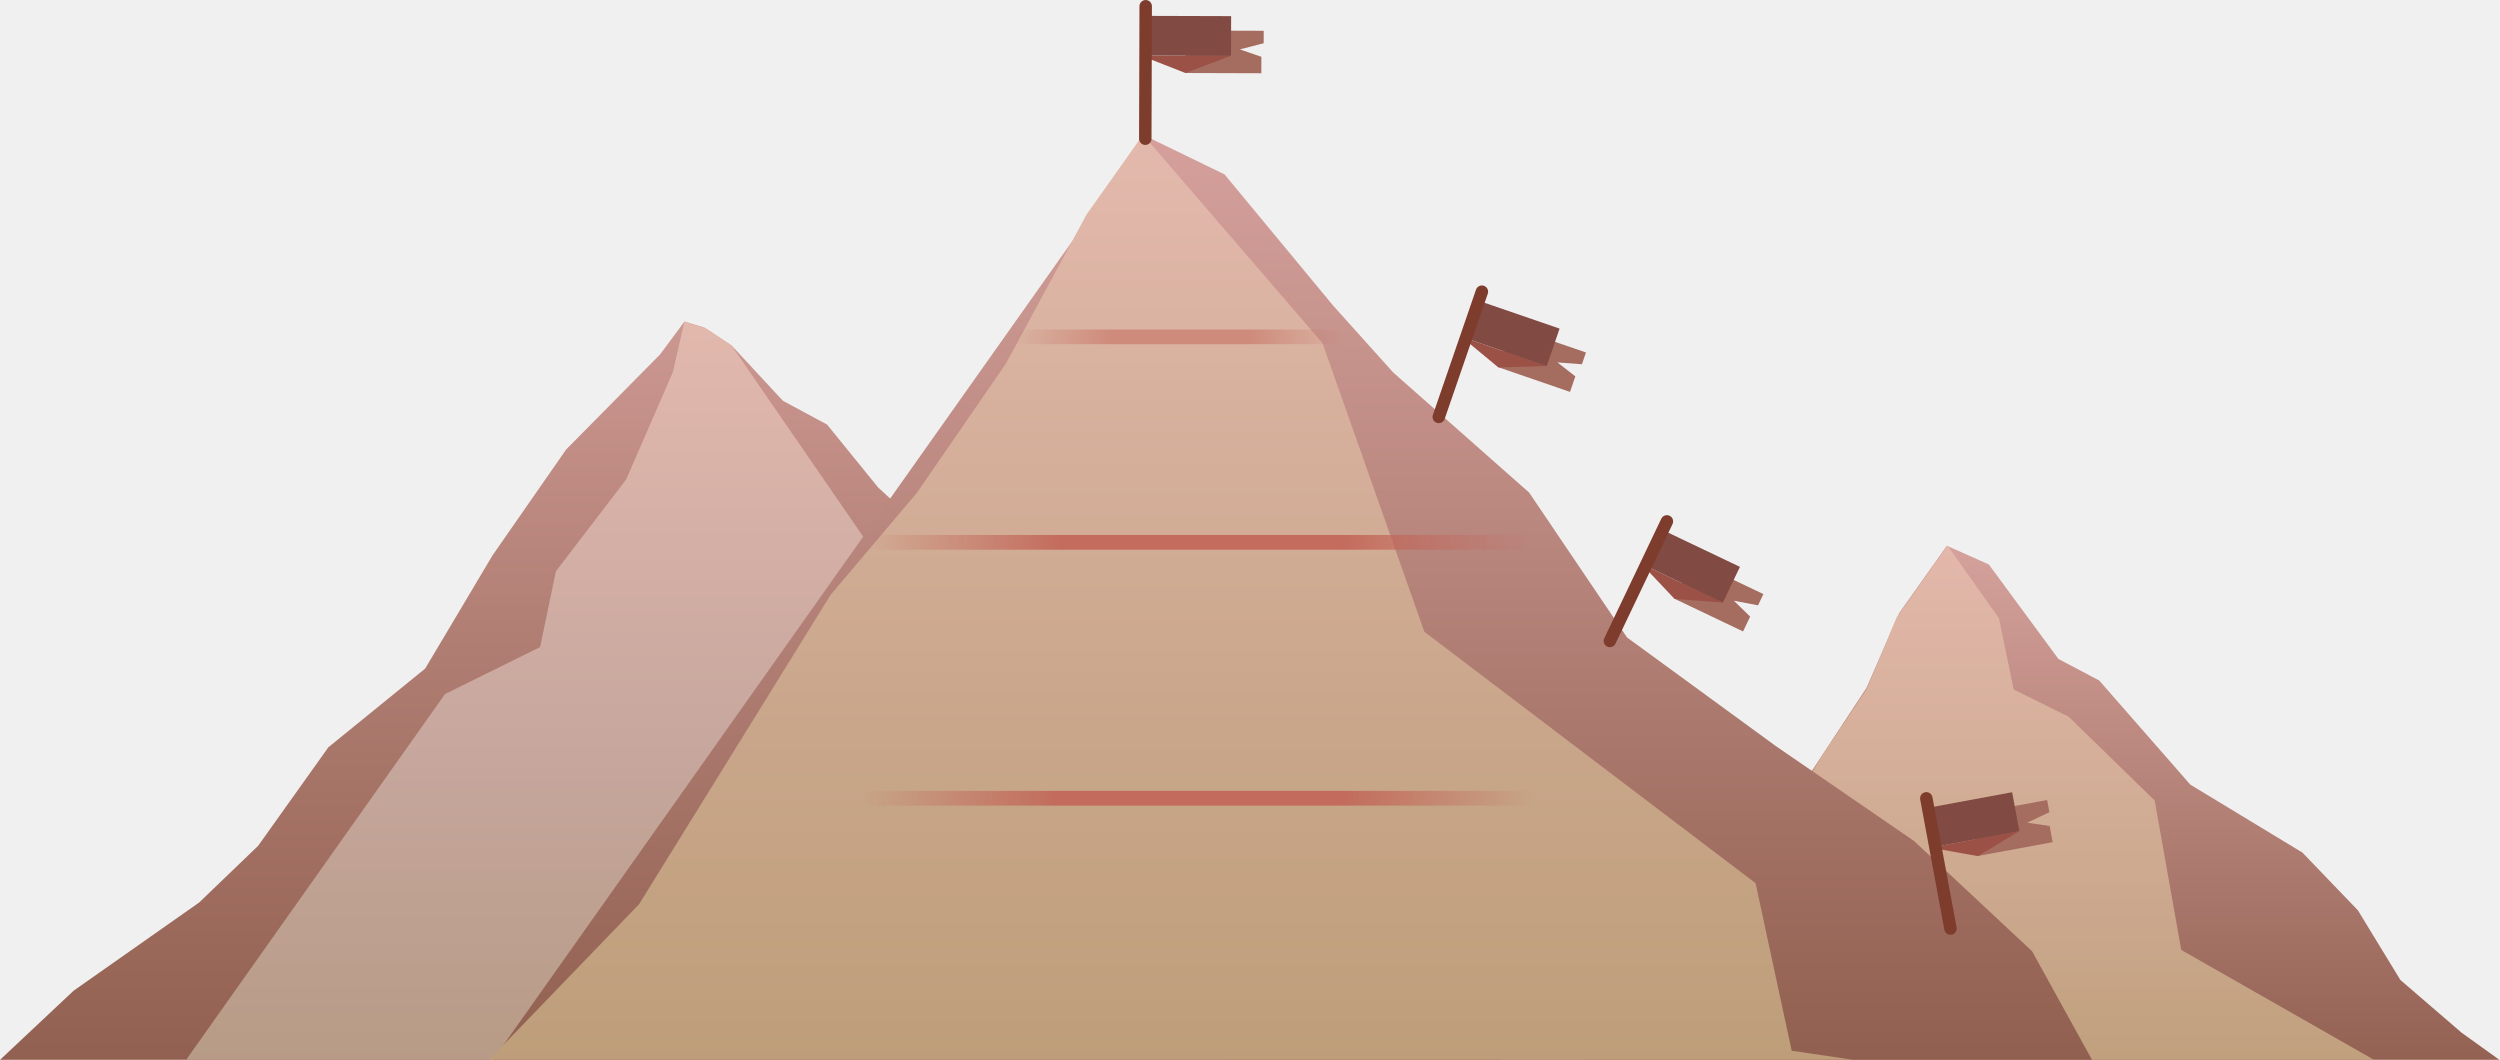
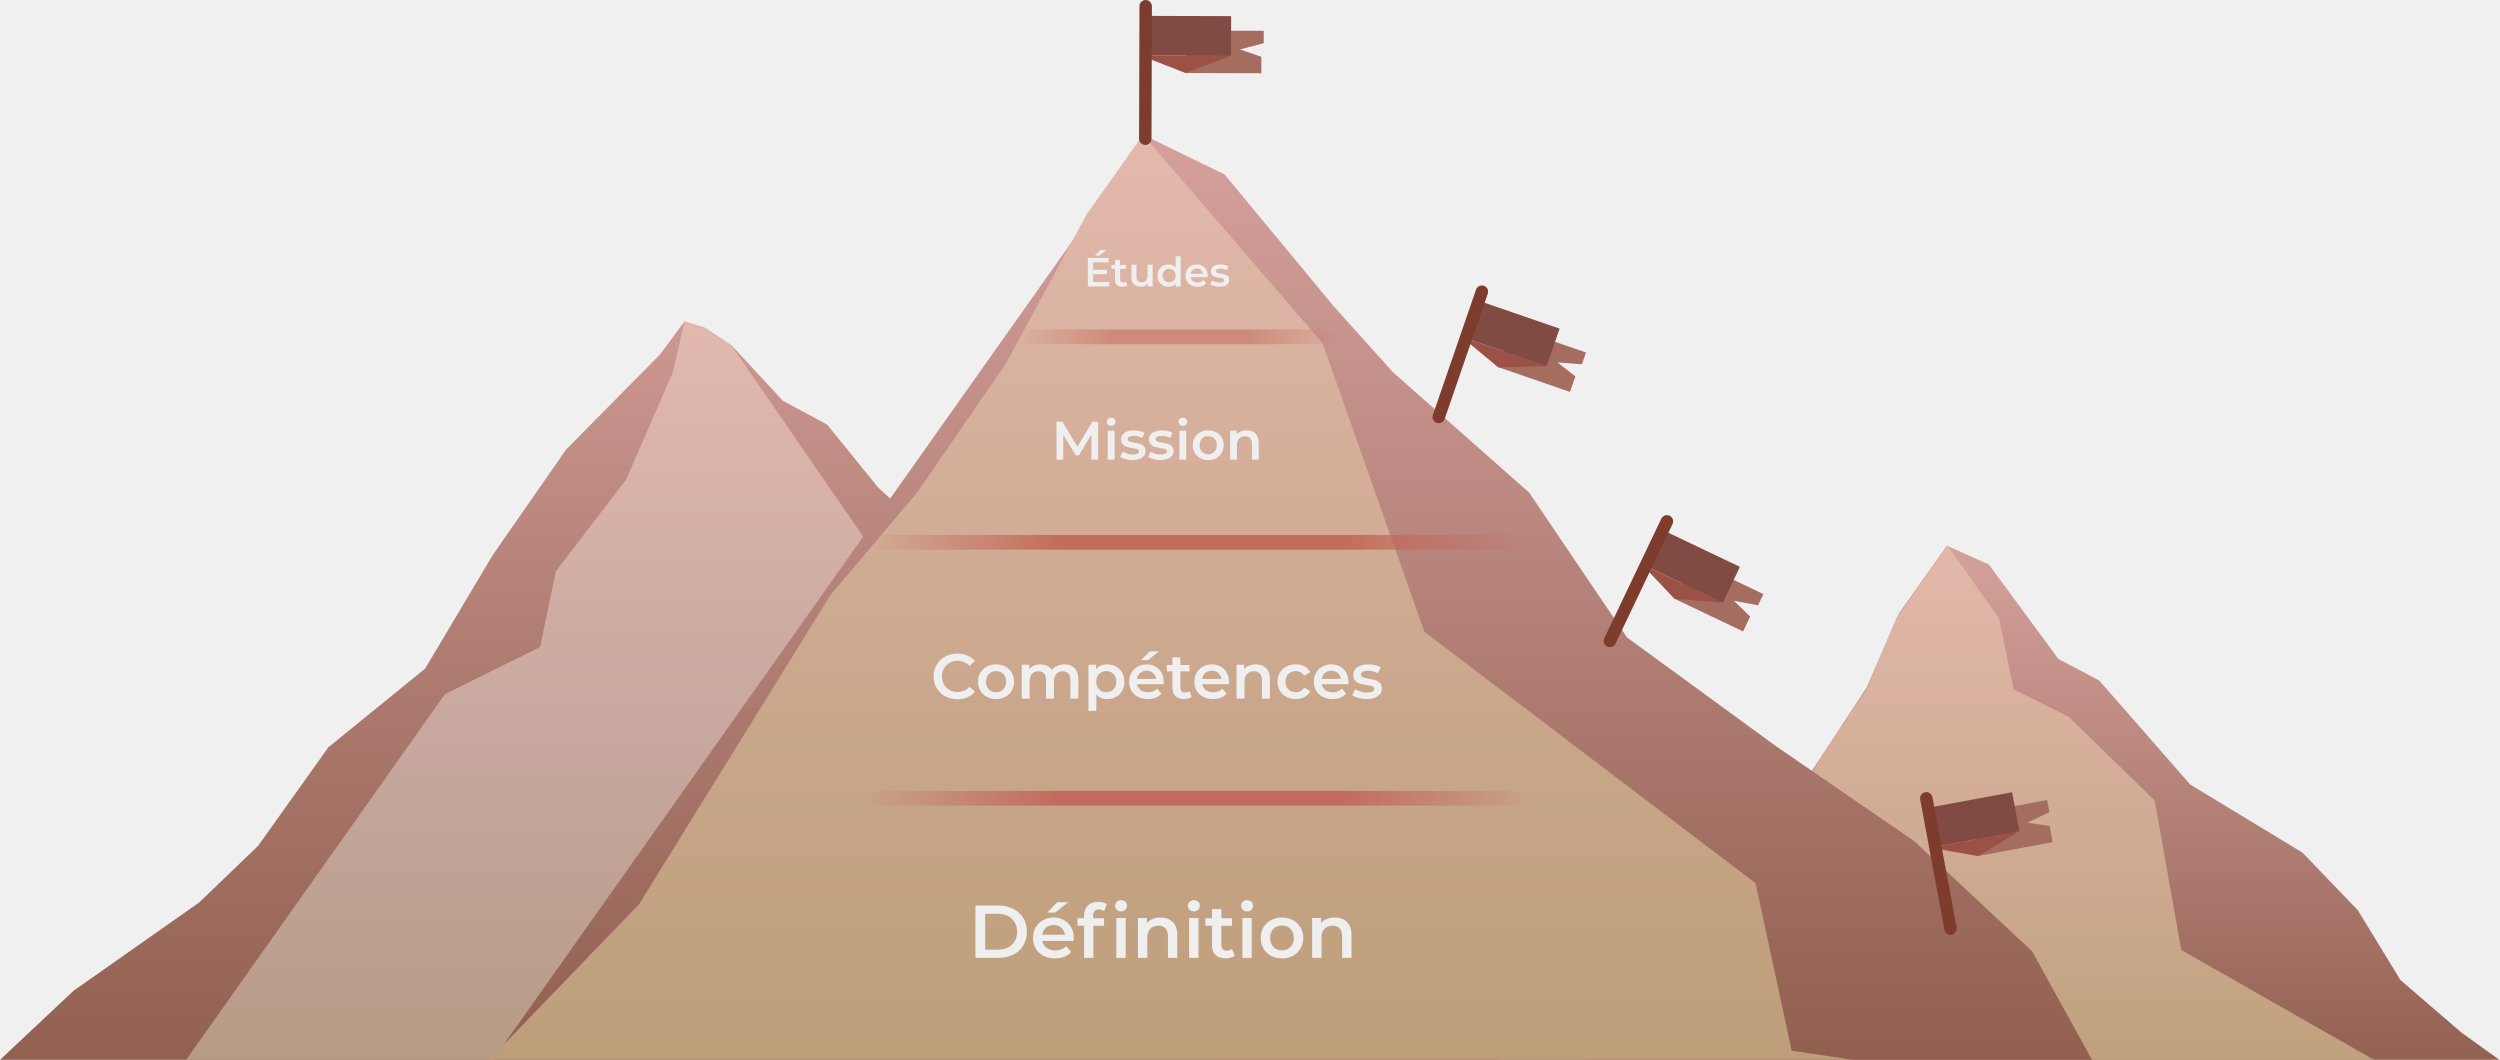
<svg xmlns="http://www.w3.org/2000/svg" width="2208" height="936" viewBox="0 0 2208 936" fill="none">
  <g clip-path="url(#clip0)">
    <path d="M1719.46 482L1756.5 498.5L1818 582L1854 601L1934.5 693L2033.5 753L2082.5 804L2120 865.5L2174 912L2232 953.711L1385 954L1445 898L1478.18 822.5L1518.5 720H1574.5L1648.5 607.5L1677.3 541.5L1719.46 482Z" fill="url(#paint0_linear)" />
    <path d="M1720.14 482L1674.8 546L1648.5 609L1608.5 668.5L1596.5 689L1385 955H2130L1926.5 839L1903 707L1827.04 633L1778.5 609L1765.45 546L1720.14 482Z" fill="url(#paint1_linear)" />
    <path d="M622.5 289.5L646.5 305.5L691.5 354L730.5 375L775.552 430.5L1326 937.604L120 951L-1 937L65 875L176 797L228 747L290 660L375.5 590.5L435 490.5L500 397L583 313L604.5 284L622.5 289.5Z" fill="url(#paint2_linear)" />
    <path d="M622.5 289.5L646 305L1082 938H163L177.508 917.5L232.709 839.5L268.802 788.5L308.08 733L352.665 670L393.005 613L477 571.5L491 504.5L553 423.5L594.347 328.5L604.5 284L622.5 289.5Z" fill="url(#paint3_linear)" />
    <path d="M1012.5 120.5L1081.5 154L1177.5 270L1230.5 329L1350.5 435L1437 563L1568.5 659L1690.5 742.772L1794.75 840.136L1859.5 957.5L434 938L1012.5 120.5Z" fill="url(#paint4_linear)" />
    <path d="M1009.5 119L1168 303L1258 558L1550.5 780L1582.42 928L1737.5 951L430 938L564.5 798.5L733.5 525.5L810 435L888.5 321L959.616 189.5L1009.5 119Z" fill="url(#paint5_linear)" />
    <path d="M765.978 479H1354.85M626 705H1504" stroke="url(#paint6_linear)" stroke-opacity="0.9" stroke-width="13" />
    <line x1="896" y1="297.5" x2="1185" y2="297.5" stroke="url(#paint7_linear)" stroke-opacity="0.5" stroke-width="13" />
    <path d="M1116.08 38.193L1116.11 27.193L1047.11 26.985L1047 64.485L1114 64.687L1114.04 50.187L1095.06 43.63L1116.08 38.193Z" fill="#A56C60" />
    <path d="M1047 64.485L1007.4 49.003L1087.08 49.244L1047 64.485Z" fill="#9C5147" />
    <path d="M1013.34 14.021L1087.34 14.244L1087.24 49.244L1013.24 49.021L1013.34 14.021Z" fill="#814A43" />
    <rect x="1006.39" width="11" height="128" rx="5.5" transform="rotate(0.172961 1006.39 0)" fill="#7E3C2D" />
    <path d="M1552.69 534.634L1557.42 524.705L1495.14 495L1479 528.847L1539.47 557.691L1545.72 544.604L1531.36 530.557L1552.69 534.634Z" fill="#A56C60" />
    <path d="M1479 529L1449.57 497.88L1521.49 532.18L1479 529Z" fill="#9C5147" />
    <path d="M1469.91 468.802L1536.7 500.66L1521.63 532.251L1454.84 500.393L1469.91 468.802Z" fill="#814A43" />
    <rect x="1469.62" y="453.152" width="11" height="128" rx="5.5" transform="rotate(25.5 1469.62 453.152)" fill="#7E3C2D" />
    <path d="M1397.14 321.719L1400.73 311.318L1335.49 288.854L1323.28 324.311L1386.63 346.124L1391.35 332.414L1375.5 320.082L1397.14 321.719Z" fill="#A56C60" />
    <path d="M1323.33 324.489L1290.55 297.337L1365.88 323.276L1323.33 324.489Z" fill="#9C5147" />
    <path d="M1307.46 266.144L1377.43 290.236L1366.03 323.329L1296.07 299.237L1307.46 266.144Z" fill="#814A43" />
    <rect x="1305.4" y="250.628" width="11" height="128" rx="5.5" transform="rotate(19 1305.4 250.628)" fill="#7E3C2D" />
    <path d="M1810.03 717.363L1808.03 706.547L1740.18 719.122L1747.02 755.994L1812.9 743.784L1810.25 729.527L1790.39 726.598L1810.03 717.363Z" fill="#A56C60" />
    <path d="M1746.89 756.138L1704.99 748.649L1783.33 734.129L1746.89 756.138Z" fill="#9C5147" />
    <path d="M1704.35 713.171L1777.11 699.685L1783.49 734.099L1710.73 747.585L1704.35 713.171Z" fill="#814A43" />
    <rect x="1694.92" y="700.681" width="11" height="128" rx="5.5" transform="rotate(-10.5 1694.92 700.681)" fill="#7E3C2D" />
+     <path d="M979.702 249.076V253H960.802V227.8H979.198V231.724H965.482V238.276H977.65V242.128H965.482V249.076H979.702ZM971.89 220.816H977.182L970.918 225.748H967.03L971.89 220.816ZM995.692 251.956C995.164 252.388 994.516 252.712 993.748 252.928C993.004 253.144 992.212 253.252 991.372 253.252C989.26 253.252 987.628 252.7 986.476 251.596C985.324 250.492 984.748 248.884 984.748 246.772V237.52H981.58V233.92H984.748V229.528H989.248V233.92H994.396V237.52H989.248V246.664C989.248 247.6 989.476 248.32 989.932 248.824C990.388 249.304 991.048 249.544 991.912 249.544C992.92 249.544 993.76 249.28 994.432 248.752L995.692 251.956ZM1018.01 233.776V253H1013.72V250.552C1013 251.416 1012.1 252.088 1011.02 252.568C1009.94 253.024 1008.78 253.252 1007.53 253.252C1004.96 253.252 1002.93 252.544 1001.45 251.128C999.981 249.688 999.249 247.564 999.249 244.756V233.776H1003.75V244.144C1003.75 245.872 1004.13 247.168 1004.9 248.032C1005.69 248.872 1006.81 249.292 1008.25 249.292C1009.86 249.292 1011.13 248.8 1012.07 247.816C1013.03 246.808 1013.51 245.368 1013.51 243.496V233.776H1018.01ZM1042.73 226.288V253H1038.41V250.516C1037.66 251.428 1036.74 252.112 1035.63 252.568C1034.55 253.024 1033.35 253.252 1032.03 253.252C1030.19 253.252 1028.52 252.844 1027.03 252.028C1025.57 251.212 1024.41 250.06 1023.57 248.572C1022.73 247.06 1022.31 245.332 1022.31 243.388C1022.31 241.444 1022.73 239.728 1023.57 238.24C1024.41 236.752 1025.57 235.6 1027.03 234.784C1028.52 233.968 1030.19 233.56 1032.03 233.56C1033.31 233.56 1034.47 233.776 1035.53 234.208C1036.58 234.64 1037.48 235.288 1038.23 236.152V226.288H1042.73ZM1032.57 249.4C1033.65 249.4 1034.63 249.16 1035.49 248.68C1036.35 248.176 1037.04 247.468 1037.54 246.556C1038.05 245.644 1038.3 244.588 1038.3 243.388C1038.3 242.188 1038.05 241.132 1037.54 240.22C1037.04 239.308 1036.35 238.612 1035.49 238.132C1034.63 237.628 1033.65 237.376 1032.57 237.376C1031.49 237.376 1030.52 237.628 1029.66 238.132C1028.79 238.612 1028.11 239.308 1027.61 240.22C1027.1 241.132 1026.85 242.188 1026.85 243.388C1026.85 244.588 1027.1 245.644 1027.61 246.556C1028.11 247.468 1028.79 248.176 1029.66 248.68C1030.52 249.16 1031.49 249.4 1032.57 249.4ZM1066.68 243.496C1066.68 243.808 1066.66 244.252 1066.61 244.828H1051.53C1051.79 246.244 1052.48 247.372 1053.58 248.212C1054.71 249.028 1056.1 249.436 1057.76 249.436C1059.87 249.436 1061.61 248.74 1062.98 247.348L1065.39 250.12C1064.52 251.152 1063.43 251.932 1062.11 252.46C1060.79 252.988 1059.3 253.252 1057.65 253.252C1055.54 253.252 1053.68 252.832 1052.07 251.992C1050.46 251.152 1049.21 249.988 1048.32 248.5C1047.46 246.988 1047.03 245.284 1047.03 243.388C1047.03 241.516 1047.45 239.836 1048.29 238.348C1049.15 236.836 1050.34 235.66 1051.85 234.82C1053.36 233.98 1055.07 233.56 1056.96 233.56C1058.84 233.56 1060.5 233.98 1061.97 234.82C1063.46 235.636 1064.61 236.8 1065.42 238.312C1066.26 239.8 1066.68 241.528 1066.68 243.496ZM1056.96 237.16C1055.52 237.16 1054.3 237.592 1053.29 238.456C1052.31 239.296 1051.71 240.424 1051.49 241.84H1062.4C1062.21 240.448 1061.62 239.32 1060.64 238.456C1059.65 237.592 1058.43 237.16 1056.96 237.16ZM1076.95 253.252C1075.39 253.252 1073.86 253.048 1072.37 252.64C1070.89 252.232 1069.7 251.716 1068.81 251.092L1070.54 247.672C1071.4 248.248 1072.43 248.716 1073.63 249.076C1074.86 249.412 1076.06 249.58 1077.23 249.58C1079.92 249.58 1081.27 248.872 1081.27 247.456C1081.27 246.784 1080.92 246.316 1080.22 246.052C1079.55 245.788 1078.46 245.536 1076.95 245.296C1075.36 245.056 1074.07 244.78 1073.06 244.468C1072.07 244.156 1071.21 243.616 1070.47 242.848C1069.75 242.056 1069.39 240.964 1069.39 239.572C1069.39 237.748 1070.14 236.296 1071.65 235.216C1073.19 234.112 1075.25 233.56 1077.85 233.56C1079.17 233.56 1080.49 233.716 1081.81 234.028C1083.13 234.316 1084.21 234.712 1085.05 235.216L1083.32 238.636C1081.69 237.676 1079.85 237.196 1077.81 237.196C1076.49 237.196 1075.48 237.4 1074.79 237.808C1074.11 238.192 1073.78 238.708 1073.78 239.356C1073.78 240.076 1074.14 240.592 1074.86 240.904C1075.6 241.192 1076.74 241.468 1078.28 241.732C1079.81 241.972 1081.07 242.248 1082.06 242.56C1083.04 242.872 1083.88 243.4 1084.58 244.144C1085.3 244.888 1085.66 245.944 1085.66 247.312C1085.66 249.112 1084.88 250.552 1083.32 251.632C1081.76 252.712 1079.63 253.252 1076.95 253.252Z" fill="#EFEFEF" />
+     <path d="M963.978 406L963.93 383.728L952.89 402.16H950.106L939.066 384.016V406H933.114V372.4H938.25L951.594 394.672L964.698 372.4H969.834L969.882 406H963.978ZM978.381 380.368H984.381V406H978.381V380.368ZM981.405 376.144C980.317 376.144 979.405 375.808 978.669 375.136C977.933 374.432 977.565 373.568 977.565 372.544C977.565 371.52 977.933 370.672 978.669 370C979.405 369.296 980.317 368.944 981.405 368.944C982.493 368.944 983.405 369.28 984.141 369.952C984.877 370.592 985.245 371.408 985.245 372.4C985.245 373.456 984.877 374.352 984.141 375.088C983.437 375.792 982.525 376.144 981.405 376.144ZM1000.18 406.336C998.096 406.336 996.064 406.064 994.08 405.52C992.096 404.976 990.512 404.288 989.328 403.456L991.632 398.896C992.784 399.664 994.16 400.288 995.76 400.768C997.392 401.216 998.992 401.44 1000.56 401.44C1004.14 401.44 1005.94 400.496 1005.94 398.608C1005.94 397.712 1005.47 397.088 1004.54 396.736C1003.65 396.384 1002.19 396.048 1000.18 395.728C998.064 395.408 996.336 395.04 994.992 394.624C993.68 394.208 992.528 393.488 991.536 392.464C990.576 391.408 990.096 389.952 990.096 388.096C990.096 385.664 991.104 383.728 993.12 382.288C995.168 380.816 997.92 380.08 1001.38 380.08C1003.14 380.08 1004.9 380.288 1006.66 380.704C1008.42 381.088 1009.86 381.616 1010.98 382.288L1008.67 386.848C1006.5 385.568 1004.05 384.928 1001.33 384.928C999.568 384.928 998.224 385.2 997.296 385.744C996.4 386.256 995.952 386.944 995.952 387.808C995.952 388.768 996.432 389.456 997.392 389.872C998.384 390.256 999.904 390.624 1001.95 390.976C1004 391.296 1005.68 391.664 1006.99 392.08C1008.3 392.496 1009.42 393.2 1010.35 394.192C1011.31 395.184 1011.79 396.592 1011.79 398.416C1011.79 400.816 1010.75 402.736 1008.67 404.176C1006.59 405.616 1003.76 406.336 1000.18 406.336ZM1024.88 406.336C1022.8 406.336 1020.77 406.064 1018.78 405.52C1016.8 404.976 1015.22 404.288 1014.03 403.456L1016.34 398.896C1017.49 399.664 1018.86 400.288 1020.46 400.768C1022.1 401.216 1023.7 401.44 1025.26 401.44C1028.85 401.44 1030.64 400.496 1030.64 398.608C1030.64 397.712 1030.18 397.088 1029.25 396.736C1028.35 396.384 1026.9 396.048 1024.88 395.728C1022.77 395.408 1021.04 395.04 1019.7 394.624C1018.38 394.208 1017.23 393.488 1016.24 392.464C1015.28 391.408 1014.8 389.952 1014.8 388.096C1014.8 385.664 1015.81 383.728 1017.82 382.288C1019.87 380.816 1022.62 380.08 1026.08 380.08C1027.84 380.08 1029.6 380.288 1031.36 380.704C1033.12 381.088 1034.56 381.616 1035.68 382.288L1033.38 386.848C1031.2 385.568 1028.75 384.928 1026.03 384.928C1024.27 384.928 1022.93 385.2 1022 385.744C1021.1 386.256 1020.66 386.944 1020.66 387.808C1020.66 388.768 1021.14 389.456 1022.1 389.872C1023.09 390.256 1024.61 390.624 1026.66 390.976C1028.7 391.296 1030.38 391.664 1031.7 392.08C1033.01 392.496 1034.13 393.2 1035.06 394.192C1036.02 395.184 1036.5 396.592 1036.5 398.416C1036.5 400.816 1035.46 402.736 1033.38 404.176C1031.3 405.616 1028.46 406.336 1024.88 406.336ZM1041.66 380.368H1047.66V406H1041.66V380.368ZM1044.69 376.144C1043.6 376.144 1042.69 375.808 1041.95 375.136C1041.21 374.432 1040.85 373.568 1040.85 372.544C1040.85 371.52 1041.21 370.672 1041.95 370C1042.69 369.296 1043.6 368.944 1044.69 368.944C1045.77 368.944 1046.69 369.28 1047.42 369.952C1048.16 370.592 1048.53 371.408 1048.53 372.4C1048.53 373.456 1048.16 374.352 1047.42 375.088C1046.72 375.792 1045.81 376.144 1044.69 376.144ZM1067.06 406.336C1064.47 406.336 1062.13 405.776 1060.05 404.656C1057.97 403.536 1056.34 401.984 1055.15 400C1054 397.984 1053.43 395.712 1053.43 393.184C1053.43 390.656 1054 388.4 1055.15 386.416C1056.34 384.432 1057.97 382.88 1060.05 381.76C1062.13 380.64 1064.47 380.08 1067.06 380.08C1069.68 380.08 1072.03 380.64 1074.11 381.76C1076.19 382.88 1077.81 384.432 1078.96 386.416C1080.15 388.4 1080.74 390.656 1080.74 393.184C1080.74 395.712 1080.15 397.984 1078.96 400C1077.81 401.984 1076.19 403.536 1074.11 404.656C1072.03 405.776 1069.68 406.336 1067.06 406.336ZM1067.06 401.2C1069.27 401.2 1071.09 400.464 1072.53 398.992C1073.97 397.52 1074.69 395.584 1074.69 393.184C1074.69 390.784 1073.97 388.848 1072.53 387.376C1071.09 385.904 1069.27 385.168 1067.06 385.168C1064.85 385.168 1063.03 385.904 1061.59 387.376C1060.18 388.848 1059.47 390.784 1059.47 393.184C1059.47 395.584 1060.18 397.52 1061.59 398.992C1063.03 400.464 1064.85 401.2 1067.06 401.2ZM1101.02 380.08C1104.25 380.08 1106.84 381.024 1108.8 382.912C1110.75 384.8 1111.72 387.6 1111.72 391.312V406H1105.72V392.08C1105.72 389.84 1105.2 388.16 1104.14 387.04C1103.08 385.888 1101.58 385.312 1099.63 385.312C1097.42 385.312 1095.68 385.984 1094.4 387.328C1093.12 388.64 1092.48 390.544 1092.48 393.04V406H1086.48V380.368H1092.19V383.68C1093.18 382.496 1094.43 381.6 1095.93 380.992C1097.44 380.384 1099.13 380.08 1101.02 380.08Z" fill="#EFEFEF" />
+     <path d="M845.498 617.56C841.541 617.56 837.957 616.701 834.746 614.984C831.573 613.229 829.071 610.821 827.242 607.76C825.45 604.699 824.554 601.245 824.554 597.4C824.554 593.555 825.469 590.101 827.298 587.04C829.127 583.979 831.629 581.589 834.802 579.872C838.013 578.117 841.597 577.24 845.554 577.24C848.765 577.24 851.695 577.8 854.346 578.92C856.997 580.04 859.237 581.664 861.066 583.792L856.362 588.216C853.525 585.155 850.034 583.624 845.89 583.624C843.202 583.624 840.794 584.221 838.666 585.416C836.538 586.573 834.877 588.197 833.682 590.288C832.487 592.379 831.89 594.749 831.89 597.4C831.89 600.051 832.487 602.421 833.682 604.512C834.877 606.603 836.538 608.245 838.666 609.44C840.794 610.597 843.202 611.176 845.89 611.176C850.034 611.176 853.525 609.627 856.362 606.528L861.066 611.008C859.237 613.136 856.978 614.76 854.29 615.88C851.639 617 848.709 617.56 845.498 617.56ZM879.716 617.392C876.692 617.392 873.966 616.739 871.54 615.432C869.113 614.125 867.209 612.315 865.828 610C864.484 607.648 863.812 604.997 863.812 602.048C863.812 599.099 864.484 596.467 865.828 594.152C867.209 591.837 869.113 590.027 871.54 588.72C873.966 587.413 876.692 586.76 879.716 586.76C882.777 586.76 885.521 587.413 887.948 588.72C890.374 590.027 892.26 591.837 893.604 594.152C894.985 596.467 895.676 599.099 895.676 602.048C895.676 604.997 894.985 607.648 893.604 610C892.26 612.315 890.374 614.125 887.948 615.432C885.521 616.739 882.777 617.392 879.716 617.392ZM879.716 611.4C882.292 611.4 884.42 610.541 886.1 608.824C887.78 607.107 888.62 604.848 888.62 602.048C888.62 599.248 887.78 596.989 886.1 595.272C884.42 593.555 882.292 592.696 879.716 592.696C877.14 592.696 875.012 593.555 873.332 595.272C871.689 596.989 870.868 599.248 870.868 602.048C870.868 604.848 871.689 607.107 873.332 608.824C875.012 610.541 877.14 611.4 879.716 611.4ZM940.113 586.76C943.884 586.76 946.871 587.861 949.073 590.064C951.276 592.229 952.377 595.496 952.377 599.864V617H945.377V600.76C945.377 598.147 944.799 596.187 943.641 594.88C942.484 593.536 940.823 592.864 938.657 592.864C936.305 592.864 934.42 593.648 933.001 595.216C931.583 596.747 930.873 598.949 930.873 601.824V617H923.873V600.76C923.873 598.147 923.295 596.187 922.137 594.88C920.98 593.536 919.319 592.864 917.153 592.864C914.764 592.864 912.86 593.629 911.441 595.16C910.06 596.691 909.369 598.912 909.369 601.824V617H902.369V587.096H909.033V590.904C910.153 589.56 911.553 588.533 913.233 587.824C914.913 587.115 916.78 586.76 918.833 586.76C921.073 586.76 923.052 587.189 924.769 588.048C926.524 588.869 927.905 590.101 928.913 591.744C930.145 590.176 931.732 588.963 933.673 588.104C935.615 587.208 937.761 586.76 940.113 586.76ZM977.898 586.76C980.81 586.76 983.405 587.395 985.682 588.664C987.997 589.933 989.808 591.725 991.114 594.04C992.421 596.355 993.074 599.024 993.074 602.048C993.074 605.072 992.421 607.76 991.114 610.112C989.808 612.427 987.997 614.219 985.682 615.488C983.405 616.757 980.81 617.392 977.898 617.392C973.866 617.392 970.674 616.048 968.322 613.36V627.864H961.322V587.096H967.986V591.016C969.144 589.597 970.562 588.533 972.242 587.824C973.96 587.115 975.845 586.76 977.898 586.76ZM977.114 611.4C979.69 611.4 981.8 610.541 983.442 608.824C985.122 607.107 985.962 604.848 985.962 602.048C985.962 599.248 985.122 596.989 983.442 595.272C981.8 593.555 979.69 592.696 977.114 592.696C975.434 592.696 973.922 593.088 972.578 593.872C971.234 594.619 970.17 595.701 969.386 597.12C968.602 598.539 968.21 600.181 968.21 602.048C968.21 603.915 968.602 605.557 969.386 606.976C970.17 608.395 971.234 609.496 972.578 610.28C973.922 611.027 975.434 611.4 977.114 611.4ZM1027.83 602.216C1027.83 602.701 1027.79 603.392 1027.71 604.288H1004.25C1004.66 606.491 1005.72 608.245 1007.44 609.552C1009.2 610.821 1011.36 611.456 1013.94 611.456C1017.22 611.456 1019.93 610.373 1022.06 608.208L1025.81 612.52C1024.47 614.125 1022.77 615.339 1020.71 616.16C1018.66 616.981 1016.35 617.392 1013.77 617.392C1010.48 617.392 1007.59 616.739 1005.09 615.432C1002.59 614.125 1000.65 612.315 999.265 610C997.921 607.648 997.249 604.997 997.249 602.048C997.249 599.136 997.902 596.523 999.209 594.208C1000.55 591.856 1002.4 590.027 1004.75 588.72C1007.11 587.413 1009.76 586.76 1012.71 586.76C1015.62 586.76 1018.21 587.413 1020.49 588.72C1022.8 589.989 1024.6 591.8 1025.87 594.152C1027.17 596.467 1027.83 599.155 1027.83 602.216ZM1012.71 592.36C1010.47 592.36 1008.56 593.032 1006.99 594.376C1005.46 595.683 1004.53 597.437 1004.19 599.64H1021.16C1020.86 597.475 1019.95 595.72 1018.42 594.376C1016.89 593.032 1014.98 592.36 1012.71 592.36ZM1015.39 575.336H1023.63L1013.88 583.008H1007.83L1015.39 575.336ZM1052.53 615.376C1051.7 616.048 1050.7 616.552 1049.5 616.888C1048.34 617.224 1047.11 617.392 1045.81 617.392C1042.52 617.392 1039.98 616.533 1038.19 614.816C1036.4 613.099 1035.5 610.597 1035.5 607.312V592.92H1030.57V587.32H1035.5V580.488H1042.5V587.32H1050.51V592.92H1042.5V607.144C1042.5 608.6 1042.86 609.72 1043.57 610.504C1044.27 611.251 1045.3 611.624 1046.65 611.624C1048.21 611.624 1049.52 611.213 1050.57 610.392L1052.53 615.376ZM1085.41 602.216C1085.41 602.701 1085.37 603.392 1085.3 604.288H1061.84C1062.25 606.491 1063.31 608.245 1065.03 609.552C1066.78 610.821 1068.95 611.456 1071.52 611.456C1074.81 611.456 1077.52 610.373 1079.64 608.208L1083.4 612.52C1082.05 614.125 1080.35 615.339 1078.3 616.16C1076.25 616.981 1073.93 617.392 1071.36 617.392C1068.07 617.392 1065.18 616.739 1062.68 615.432C1060.17 614.125 1058.23 612.315 1056.85 610C1055.51 607.648 1054.84 604.997 1054.84 602.048C1054.84 599.136 1055.49 596.523 1056.8 594.208C1058.14 591.856 1059.99 590.027 1062.34 588.72C1064.69 587.413 1067.34 586.76 1070.29 586.76C1073.2 586.76 1075.8 587.413 1078.08 588.72C1080.39 589.989 1082.18 591.8 1083.45 594.152C1084.76 596.467 1085.41 599.155 1085.41 602.216ZM1070.29 592.36C1068.05 592.36 1066.15 593.032 1064.58 594.376C1063.05 595.683 1062.12 597.437 1061.78 599.64H1078.75C1078.45 597.475 1077.53 595.72 1076 594.376C1074.47 593.032 1072.57 592.36 1070.29 592.36ZM1109.1 586.76C1112.87 586.76 1115.9 587.861 1118.17 590.064C1120.45 592.267 1121.59 595.533 1121.59 599.864V617H1114.59V600.76C1114.59 598.147 1113.97 596.187 1112.74 594.88C1111.51 593.536 1109.76 592.864 1107.48 592.864C1104.9 592.864 1102.87 593.648 1101.37 595.216C1099.88 596.747 1099.13 598.968 1099.13 601.88V617H1092.13V587.096H1098.8V590.96C1099.96 589.579 1101.41 588.533 1103.17 587.824C1104.92 587.115 1106.9 586.76 1109.1 586.76ZM1144.46 617.392C1141.37 617.392 1138.58 616.739 1136.12 615.432C1133.66 614.125 1131.73 612.315 1130.35 610C1128.97 607.648 1128.28 604.997 1128.28 602.048C1128.28 599.099 1128.97 596.467 1130.35 594.152C1131.73 591.837 1133.64 590.027 1136.06 588.72C1138.53 587.413 1141.33 586.76 1144.46 586.76C1147.41 586.76 1149.99 587.357 1152.19 588.552C1154.43 589.747 1156.11 591.464 1157.23 593.704L1151.86 596.84C1151 595.459 1149.92 594.432 1148.61 593.76C1147.34 593.051 1145.94 592.696 1144.41 592.696C1141.8 592.696 1139.63 593.555 1137.91 595.272C1136.2 596.952 1135.34 599.211 1135.34 602.048C1135.34 604.885 1136.18 607.163 1137.86 608.88C1139.57 610.56 1141.76 611.4 1144.41 611.4C1145.94 611.4 1147.34 611.064 1148.61 610.392C1149.92 609.683 1151 608.637 1151.86 607.256L1157.23 610.392C1156.08 612.632 1154.38 614.368 1152.14 615.6C1149.93 616.795 1147.38 617.392 1144.46 617.392ZM1190.96 602.216C1190.96 602.701 1190.92 603.392 1190.85 604.288H1167.38C1167.79 606.491 1168.86 608.245 1170.57 609.552C1172.33 610.821 1174.49 611.456 1177.07 611.456C1180.36 611.456 1183.06 610.373 1185.19 608.208L1188.94 612.52C1187.6 614.125 1185.9 615.339 1183.85 616.16C1181.79 616.981 1179.48 617.392 1176.9 617.392C1173.62 617.392 1170.72 616.739 1168.22 615.432C1165.72 614.125 1163.78 612.315 1162.4 610C1161.05 607.648 1160.38 604.997 1160.38 602.048C1160.38 599.136 1161.04 596.523 1162.34 594.208C1163.69 591.856 1165.53 590.027 1167.89 588.72C1170.24 587.413 1172.89 586.76 1175.84 586.76C1178.75 586.76 1181.34 587.413 1183.62 588.72C1185.94 589.989 1187.73 591.8 1189 594.152C1190.3 596.467 1190.96 599.155 1190.96 602.216ZM1175.84 592.36C1173.6 592.36 1171.69 593.032 1170.13 594.376C1168.6 595.683 1167.66 597.437 1167.33 599.64H1184.29C1184 597.475 1183.08 595.72 1181.55 594.376C1180.02 593.032 1178.12 592.36 1175.84 592.36ZM1206.92 617.392C1204.5 617.392 1202.12 617.075 1199.81 616.44C1197.5 615.805 1195.65 615.003 1194.27 614.032L1196.95 608.712C1198.3 609.608 1199.9 610.336 1201.77 610.896C1203.67 611.419 1205.54 611.68 1207.37 611.68C1211.55 611.68 1213.64 610.579 1213.64 608.376C1213.64 607.331 1213.1 606.603 1212.02 606.192C1210.97 605.781 1209.27 605.389 1206.92 605.016C1204.46 604.643 1202.44 604.213 1200.87 603.728C1199.34 603.243 1198 602.403 1196.84 601.208C1195.72 599.976 1195.16 598.277 1195.16 596.112C1195.16 593.275 1196.34 591.016 1198.69 589.336C1201.08 587.619 1204.29 586.76 1208.32 586.76C1210.38 586.76 1212.43 587.003 1214.48 587.488C1216.54 587.936 1218.22 588.552 1219.52 589.336L1216.83 594.656C1214.3 593.163 1211.44 592.416 1208.27 592.416C1206.21 592.416 1204.64 592.733 1203.56 593.368C1202.52 593.965 1201.99 594.768 1201.99 595.776C1201.99 596.896 1202.55 597.699 1203.67 598.184C1204.83 598.632 1206.6 599.061 1208.99 599.472C1211.38 599.845 1213.34 600.275 1214.87 600.76C1216.4 601.245 1217.71 602.067 1218.79 603.224C1219.91 604.381 1220.47 606.024 1220.47 608.152C1220.47 610.952 1219.26 613.192 1216.83 614.872C1214.41 616.552 1211.1 617.392 1206.92 617.392Z" fill="#EFEFEF" />
+     <path d="M861.533 799.8H881.729C886.657 799.8 891.035 800.768 894.863 802.704C898.691 804.596 901.661 807.302 903.773 810.822C905.885 814.298 906.941 818.324 906.941 822.9C906.941 827.476 905.885 831.524 903.773 835.044C901.661 838.52 898.691 841.226 894.863 843.162C891.035 845.054 886.657 846 881.729 846H861.533V799.8ZM881.333 838.74C884.721 838.74 887.691 838.102 890.243 836.826C892.839 835.506 894.819 833.658 896.183 831.282C897.591 828.862 898.295 826.068 898.295 822.9C898.295 819.732 897.591 816.96 896.183 814.584C894.819 812.164 892.839 810.316 890.243 809.04C887.691 807.72 884.721 807.06 881.333 807.06H870.113V838.74H881.333ZM948.4 828.576C948.4 829.148 948.356 829.962 948.268 831.018H920.614C921.098 833.614 922.352 835.682 924.376 837.222C926.444 838.718 928.996 839.466 932.032 839.466C935.904 839.466 939.094 838.19 941.602 835.638L946.024 840.72C944.44 842.612 942.438 844.042 940.018 845.01C937.598 845.978 934.87 846.462 931.834 846.462C927.962 846.462 924.552 845.692 921.604 844.152C918.656 842.612 916.368 840.478 914.74 837.75C913.156 834.978 912.364 831.854 912.364 828.378C912.364 824.946 913.134 821.866 914.674 819.138C916.258 816.366 918.436 814.21 921.208 812.67C923.98 811.13 927.104 810.36 930.58 810.36C934.012 810.36 937.07 811.13 939.754 812.67C942.482 814.166 944.594 816.3 946.09 819.072C947.63 821.8 948.4 824.968 948.4 828.576ZM930.58 816.96C927.94 816.96 925.696 817.752 923.848 819.336C922.044 820.876 920.944 822.944 920.548 825.54H940.546C940.194 822.988 939.116 820.92 937.312 819.336C935.508 817.752 933.264 816.96 930.58 816.96ZM933.748 796.896H943.45L931.966 805.938H924.838L933.748 796.896ZM970.647 803.232C967.171 803.232 965.433 805.124 965.433 808.908V811.02H975.135V817.62H965.697V846H957.447V817.62H951.639V811.02H957.447V808.776C957.447 804.992 958.547 802.022 960.747 799.866C962.947 797.666 966.049 796.566 970.053 796.566C973.221 796.566 975.707 797.204 977.511 798.48L975.201 804.684C973.793 803.716 972.275 803.232 970.647 803.232ZM985.959 810.756H994.209V846H985.959V810.756ZM990.117 804.948C988.621 804.948 987.367 804.486 986.355 803.562C985.343 802.594 984.837 801.406 984.837 799.998C984.837 798.59 985.343 797.424 986.355 796.5C987.367 795.532 988.621 795.048 990.117 795.048C991.613 795.048 992.867 795.51 993.879 796.434C994.891 797.314 995.397 798.436 995.397 799.8C995.397 801.252 994.891 802.484 993.879 803.496C992.911 804.464 991.657 804.948 990.117 804.948ZM1025.05 810.36C1029.49 810.36 1033.06 811.658 1035.74 814.254C1038.43 816.85 1039.77 820.7 1039.77 825.804V846H1031.52V826.86C1031.52 823.78 1030.79 821.47 1029.34 819.93C1027.89 818.346 1025.82 817.554 1023.14 817.554C1020.1 817.554 1017.7 818.478 1015.94 820.326C1014.18 822.13 1013.3 824.748 1013.3 828.18V846H1005.05V810.756H1012.91V815.31C1014.27 813.682 1015.99 812.45 1018.05 811.614C1020.12 810.778 1022.45 810.36 1025.05 810.36ZM1050.23 810.756H1058.48V846H1050.23V810.756ZM1054.39 804.948C1052.9 804.948 1051.64 804.486 1050.63 803.562C1049.62 802.594 1049.11 801.406 1049.11 799.998C1049.11 798.59 1049.62 797.424 1050.63 796.5C1051.64 795.532 1052.9 795.048 1054.39 795.048C1055.89 795.048 1057.14 795.51 1058.15 796.434C1059.17 797.314 1059.67 798.436 1059.67 799.8C1059.67 801.252 1059.17 802.484 1058.15 803.496C1057.19 804.464 1055.93 804.948 1054.39 804.948ZM1090.5 844.086C1089.53 844.878 1088.34 845.472 1086.93 845.868C1085.57 846.264 1084.12 846.462 1082.58 846.462C1078.71 846.462 1075.71 845.45 1073.6 843.426C1071.49 841.402 1070.43 838.454 1070.43 834.582V817.62H1064.63V811.02H1070.43V802.968H1078.68V811.02H1088.12V817.62H1078.68V834.384C1078.68 836.1 1079.1 837.42 1079.94 838.344C1080.77 839.224 1081.98 839.664 1083.57 839.664C1085.42 839.664 1086.96 839.18 1088.19 838.212L1090.5 844.086ZM1097.28 810.756H1105.53V846H1097.28V810.756ZM1101.44 804.948C1099.95 804.948 1098.69 804.486 1097.68 803.562C1096.67 802.594 1096.16 801.406 1096.16 799.998C1096.16 798.59 1096.67 797.424 1097.68 796.5C1098.69 795.532 1099.95 795.048 1101.44 795.048C1102.94 795.048 1104.19 795.51 1105.2 796.434C1106.22 797.314 1106.72 798.436 1106.72 799.8C1106.72 801.252 1106.22 802.484 1105.2 803.496C1104.24 804.464 1102.98 804.948 1101.44 804.948ZM1132.2 846.462C1128.64 846.462 1125.43 845.692 1122.57 844.152C1119.71 842.612 1117.46 840.478 1115.83 837.75C1114.25 834.978 1113.46 831.854 1113.46 828.378C1113.46 824.902 1114.25 821.8 1115.83 819.072C1117.46 816.344 1119.71 814.21 1122.57 812.67C1125.43 811.13 1128.64 810.36 1132.2 810.36C1135.81 810.36 1139.04 811.13 1141.9 812.67C1144.76 814.21 1146.99 816.344 1148.57 819.072C1150.2 821.8 1151.01 824.902 1151.01 828.378C1151.01 831.854 1150.2 834.978 1148.57 837.75C1146.99 840.478 1144.76 842.612 1141.9 844.152C1139.04 845.692 1135.81 846.462 1132.2 846.462ZM1132.2 839.4C1135.24 839.4 1137.75 838.388 1139.73 836.364C1141.71 834.34 1142.7 831.678 1142.7 828.378C1142.7 825.078 1141.71 822.416 1139.73 820.392C1137.75 818.368 1135.24 817.356 1132.2 817.356C1129.17 817.356 1126.66 818.368 1124.68 820.392C1122.74 822.416 1121.77 825.078 1121.77 828.378C1121.77 831.678 1122.74 834.34 1124.68 836.364C1126.66 838.388 1129.17 839.4 1132.2 839.4ZM1178.9 810.36C1183.34 810.36 1186.91 811.658 1189.59 814.254C1192.28 816.85 1193.62 820.7 1193.62 825.804V846H1185.37V826.86C1185.37 823.78 1184.64 821.47 1183.19 819.93C1181.74 818.346 1179.67 817.554 1176.99 817.554C1173.95 817.554 1171.55 818.478 1169.79 820.326C1168.03 822.13 1167.15 824.748 1167.15 828.18V846H1158.9V810.756H1166.76V815.31C1168.12 813.682 1169.84 812.45 1171.9 811.614C1173.97 810.778 1176.3 810.36 1178.9 810.36Z" fill="#EFEFEF" />
  </g>
  <defs>
    <linearGradient id="paint0_linear" x1="1808.36" y1="482" x2="1808.36" y2="954.866" gradientUnits="userSpaceOnUse">
      <stop stop-color="#D5A19C" />
      <stop offset="1" stop-color="#915F50" />
    </linearGradient>
    <linearGradient id="paint1_linear" x1="1720.14" y1="482" x2="1720.14" y2="1113.82" gradientUnits="userSpaceOnUse">
      <stop stop-color="#E3B8AB" />
      <stop offset="0.568" stop-color="#C8A689" />
      <stop offset="1" stop-color="#B19566" />
    </linearGradient>
    <linearGradient id="paint2_linear" x1="746.302" y1="291" x2="746.302" y2="939.187" gradientUnits="userSpaceOnUse">
      <stop stop-color="#CB9791" />
      <stop offset="0.469" stop-color="#AE7B70" />
      <stop offset="1" stop-color="#926050" />
    </linearGradient>
    <linearGradient id="paint3_linear" x1="622.302" y1="289" x2="622.302" y2="1155.92" gradientUnits="userSpaceOnUse">
      <stop stop-color="#E2B8AD" />
      <stop offset="0.422" stop-color="#C7A79E" />
      <stop offset="1" stop-color="#AA9273" />
    </linearGradient>
    <linearGradient id="paint4_linear" x1="1166.25" y1="120.5" x2="1166.25" y2="939.5" gradientUnits="userSpaceOnUse">
      <stop stop-color="#D5A09C" />
      <stop offset="0.406" stop-color="#BB8880" />
      <stop offset="1" stop-color="#915F4F" />
    </linearGradient>
    <linearGradient id="paint5_linear" x1="1009.5" y1="119" x2="1009.5" y2="1213" gradientUnits="userSpaceOnUse">
      <stop stop-color="#E3B9AD" />
      <stop offset="0.479" stop-color="#C9A68A" />
      <stop offset="1" stop-color="#B3976A" />
    </linearGradient>
    <linearGradient id="paint6_linear" x1="1354.79" y1="488.449" x2="766.03" y2="481.287" gradientUnits="userSpaceOnUse">
      <stop stop-color="#C26457" stop-opacity="0" />
      <stop offset="0.286" stop-color="#C26457" />
      <stop offset="0.707" stop-color="#C26457" />
      <stop offset="1" stop-color="#C26457" stop-opacity="0" />
    </linearGradient>
    <linearGradient id="paint7_linear" x1="1184.97" y1="306.999" x2="895.992" y2="305.274" gradientUnits="userSpaceOnUse">
      <stop stop-color="#C26457" stop-opacity="0" />
      <stop offset="0.281" stop-color="#C26457" />
      <stop offset="0.707" stop-color="#C26457" />
      <stop offset="1" stop-color="#C26457" stop-opacity="0" />
    </linearGradient>
    <clipPath id="clip0">
      <rect width="2208" height="936" fill="white" />
    </clipPath>
  </defs>
</svg>
